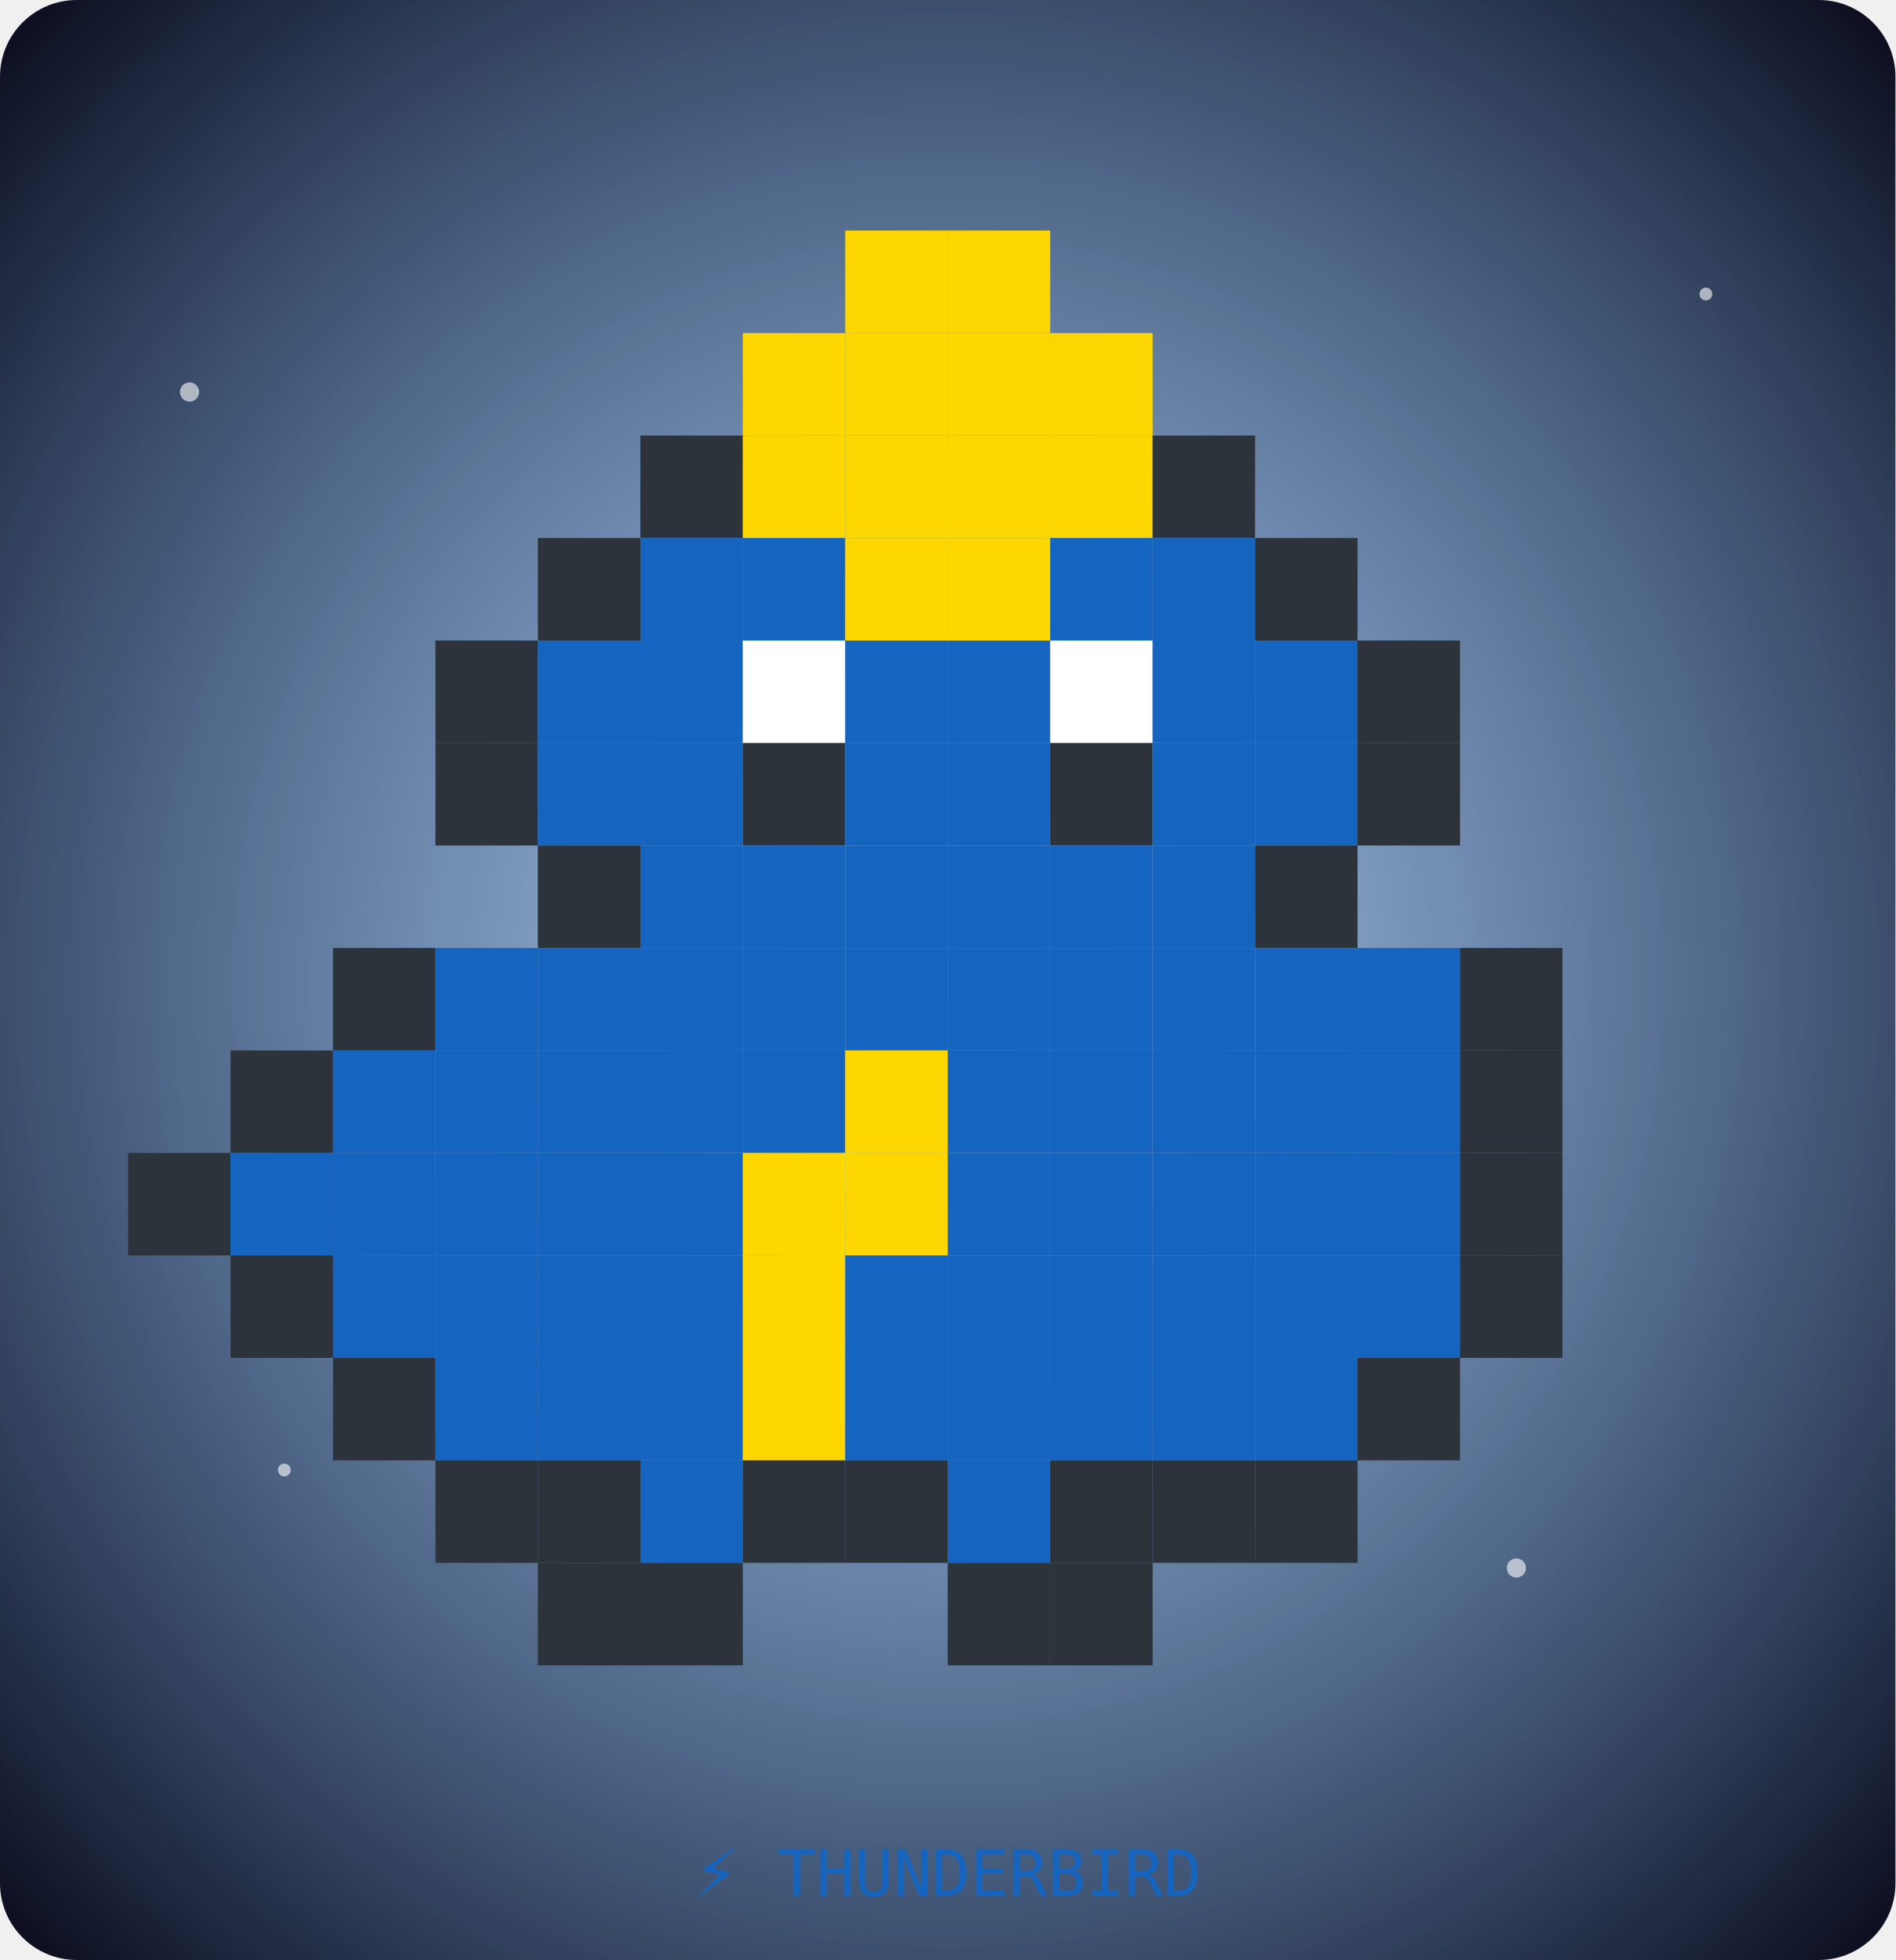
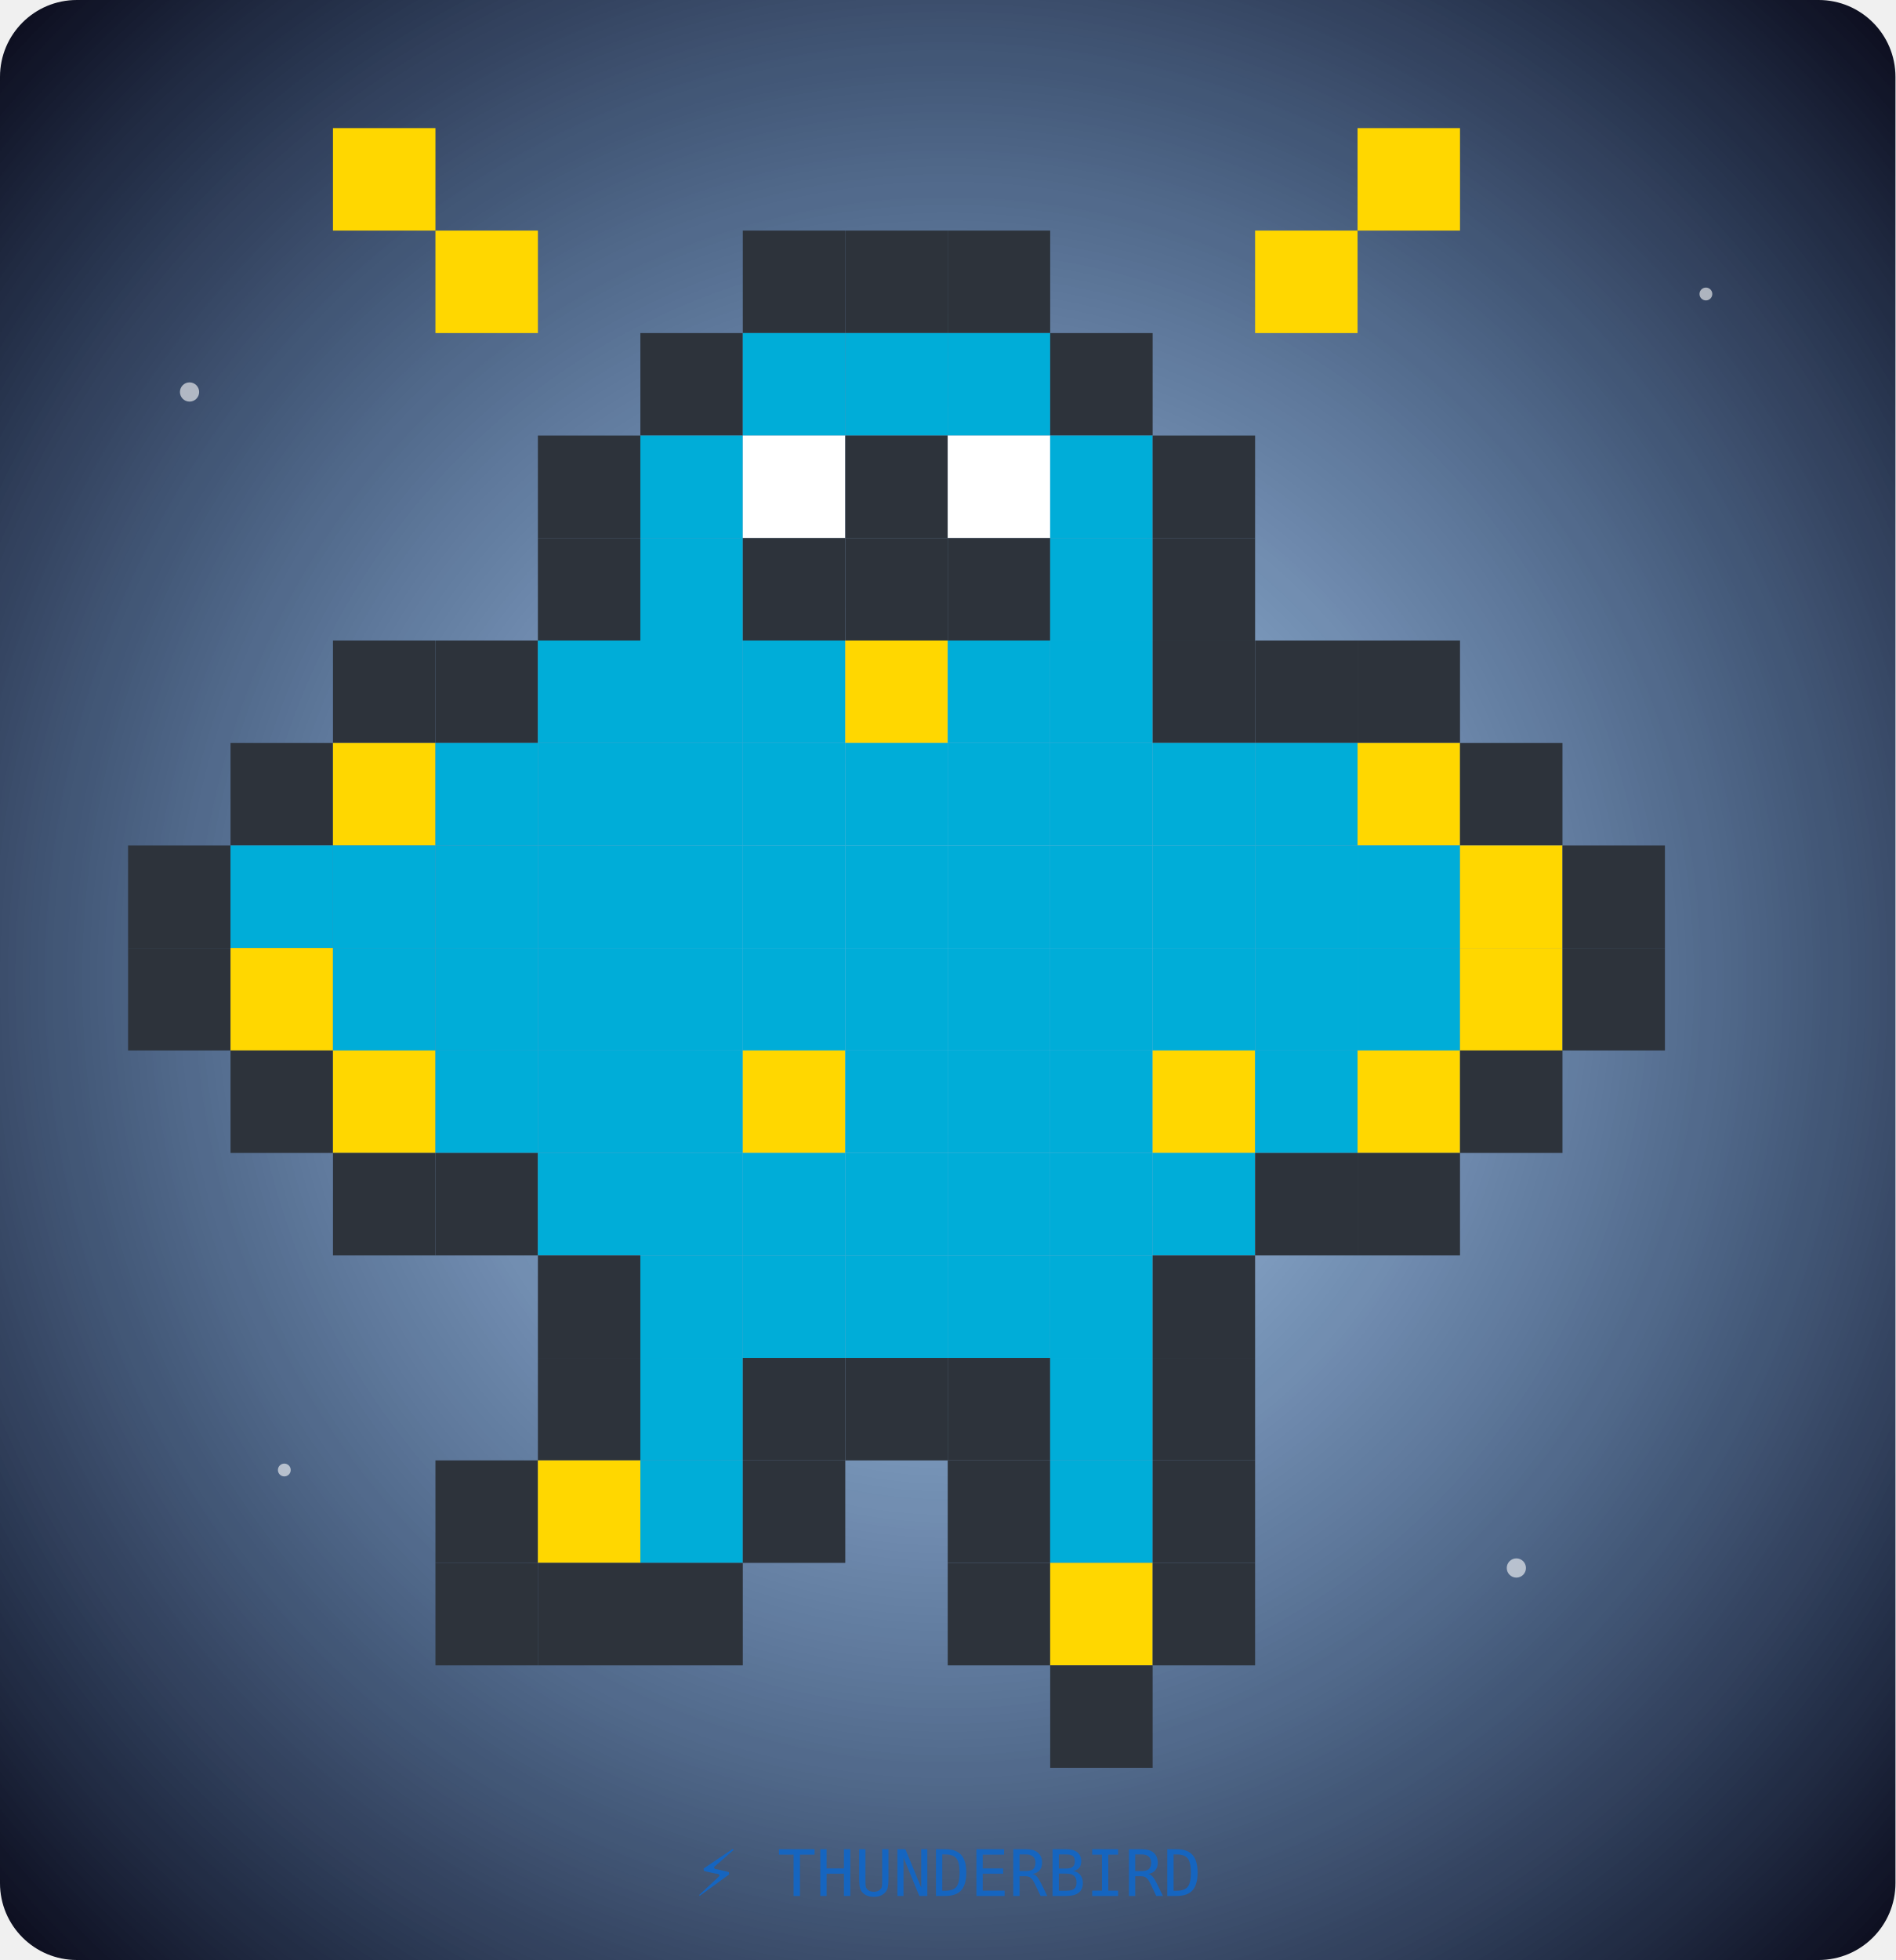
<svg xmlns="http://www.w3.org/2000/svg" width="296" height="306" viewBox="0 0 296 306">
  <style>.pet { transform-origin: center; }</style>
  <defs>
    <radialGradient id="mythical_thunderbird" cx="50%" cy="50%" r="70%">
      <stop offset="0%" style="stop-color:#1565c0;stop-opacity:0.3" />
      <stop offset="100%" style="stop-color:#0a0a1a;stop-opacity:1" />
    </radialGradient>
  </defs>
  <rect x="0" y="0" width="296" height="306" fill="url(#mythical_thunderbird)" rx="12" ry="12" />
  <g fill="#ffffff" opacity="0.6">
    <circle cx="29.6" cy="61.2" r="1.5">
      <animate attributeName="opacity" values="0.3;1;0.3" dur="2s" repeatCount="indefinite" />
    </circle>
    <circle cx="266.4" cy="45.9" r="1">
      <animate attributeName="opacity" values="0.5;1;0.5" dur="1.5s" repeatCount="indefinite" />
    </circle>
    <circle cx="236.8" cy="244.8" r="1.5">
      <animate attributeName="opacity" values="0.2;1;0.2" dur="2.5s" repeatCount="indefinite" />
    </circle>
    <circle cx="44.4" cy="229.5" r="1">
      <animate attributeName="opacity" values="0.6;1;0.6" dur="1.8s" repeatCount="indefinite" />
    </circle>
  </g>
  <g transform="translate(20, 20)">
    <g class="pet">
-       <rect x="112" y="16" width="16" height="16" fill="#FFD700" />
-       <rect x="128" y="16" width="16" height="16" fill="#FFD700" />
-       <rect x="96" y="32" width="16" height="16" fill="#FFD700" />
-       <rect x="112" y="32" width="16" height="16" fill="#FFD700" />
-       <rect x="128" y="32" width="16" height="16" fill="#FFD700" />
-       <rect x="144" y="32" width="16" height="16" fill="#FFD700" />
-       <rect x="80" y="48" width="16" height="16" fill="#2d333b" />
-       <rect x="96" y="48" width="16" height="16" fill="#FFD700" />
-       <rect x="112" y="48" width="16" height="16" fill="#FFD700" />
-       <rect x="128" y="48" width="16" height="16" fill="#FFD700" />
-       <rect x="144" y="48" width="16" height="16" fill="#FFD700" />
+       <rect x="32" y="0" width="16" height="16" fill="#FFD700" />
+       <rect x="192" y="0" width="16" height="16" fill="#FFD700" />
+       <rect x="48" y="16" width="16" height="16" fill="#FFD700" />
+       <rect x="96" y="16" width="16" height="16" fill="#2d333b" />
+       <rect x="112" y="16" width="16" height="16" fill="#2d333b" />
+       <rect x="128" y="16" width="16" height="16" fill="#2d333b" />
+       <rect x="176" y="16" width="16" height="16" fill="#FFD700" />
+       <rect x="80" y="32" width="16" height="16" fill="#2d333b" />
+       <rect x="96" y="32" width="16" height="16" fill="#00ADD8" />
+       <rect x="112" y="32" width="16" height="16" fill="#00ADD8" />
+       <rect x="128" y="32" width="16" height="16" fill="#00ADD8" />
+       <rect x="144" y="32" width="16" height="16" fill="#2d333b" />
+       <rect x="64" y="48" width="16" height="16" fill="#2d333b" />
+       <rect x="80" y="48" width="16" height="16" fill="#00ADD8" />
+       <rect x="96" y="48" width="16" height="16" fill="#ffffff" />
+       <rect x="112" y="48" width="16" height="16" fill="#2d333b" />
+       <rect x="128" y="48" width="16" height="16" fill="#ffffff" />
+       <rect x="144" y="48" width="16" height="16" fill="#00ADD8" />
      <rect x="160" y="48" width="16" height="16" fill="#2d333b" />
      <rect x="64" y="64" width="16" height="16" fill="#2d333b" />
-       <rect x="80" y="64" width="16" height="16" fill="#1565c0" />
-       <rect x="96" y="64" width="16" height="16" fill="#1565c0" />
-       <rect x="112" y="64" width="16" height="16" fill="#FFD700" />
-       <rect x="128" y="64" width="16" height="16" fill="#FFD700" />
-       <rect x="144" y="64" width="16" height="16" fill="#1565c0" />
-       <rect x="160" y="64" width="16" height="16" fill="#1565c0" />
-       <rect x="176" y="64" width="16" height="16" fill="#2d333b" />
+       <rect x="80" y="64" width="16" height="16" fill="#00ADD8" />
+       <rect x="96" y="64" width="16" height="16" fill="#2d333b" />
+       <rect x="112" y="64" width="16" height="16" fill="#2d333b" />
+       <rect x="128" y="64" width="16" height="16" fill="#2d333b" />
+       <rect x="144" y="64" width="16" height="16" fill="#00ADD8" />
+       <rect x="160" y="64" width="16" height="16" fill="#2d333b" />
+       <rect x="32" y="80" width="16" height="16" fill="#2d333b" />
      <rect x="48" y="80" width="16" height="16" fill="#2d333b" />
-       <rect x="64" y="80" width="16" height="16" fill="#1565c0" />
-       <rect x="80" y="80" width="16" height="16" fill="#1565c0" />
-       <rect x="96" y="80" width="16" height="16" fill="#ffffff" />
-       <rect x="112" y="80" width="16" height="16" fill="#1565c0" />
-       <rect x="128" y="80" width="16" height="16" fill="#1565c0" />
-       <rect x="144" y="80" width="16" height="16" fill="#ffffff" />
-       <rect x="160" y="80" width="16" height="16" fill="#1565c0" />
-       <rect x="176" y="80" width="16" height="16" fill="#1565c0" />
+       <rect x="64" y="80" width="16" height="16" fill="#00ADD8" />
+       <rect x="80" y="80" width="16" height="16" fill="#00ADD8" />
+       <rect x="96" y="80" width="16" height="16" fill="#00ADD8" />
+       <rect x="112" y="80" width="16" height="16" fill="#FFD700" />
+       <rect x="128" y="80" width="16" height="16" fill="#00ADD8" />
+       <rect x="144" y="80" width="16" height="16" fill="#00ADD8" />
+       <rect x="160" y="80" width="16" height="16" fill="#2d333b" />
+       <rect x="176" y="80" width="16" height="16" fill="#2d333b" />
      <rect x="192" y="80" width="16" height="16" fill="#2d333b" />
-       <rect x="48" y="96" width="16" height="16" fill="#2d333b" />
-       <rect x="64" y="96" width="16" height="16" fill="#1565c0" />
-       <rect x="80" y="96" width="16" height="16" fill="#1565c0" />
-       <rect x="96" y="96" width="16" height="16" fill="#2d333b" />
-       <rect x="112" y="96" width="16" height="16" fill="#1565c0" />
-       <rect x="128" y="96" width="16" height="16" fill="#1565c0" />
-       <rect x="144" y="96" width="16" height="16" fill="#2d333b" />
-       <rect x="160" y="96" width="16" height="16" fill="#1565c0" />
-       <rect x="176" y="96" width="16" height="16" fill="#1565c0" />
-       <rect x="192" y="96" width="16" height="16" fill="#2d333b" />
-       <rect x="64" y="112" width="16" height="16" fill="#2d333b" />
-       <rect x="80" y="112" width="16" height="16" fill="#1565c0" />
-       <rect x="96" y="112" width="16" height="16" fill="#1565c0" />
-       <rect x="112" y="112" width="16" height="16" fill="#1565c0" />
-       <rect x="128" y="112" width="16" height="16" fill="#1565c0" />
-       <rect x="144" y="112" width="16" height="16" fill="#1565c0" />
-       <rect x="160" y="112" width="16" height="16" fill="#1565c0" />
-       <rect x="176" y="112" width="16" height="16" fill="#2d333b" />
-       <rect x="32" y="128" width="16" height="16" fill="#2d333b" />
-       <rect x="48" y="128" width="16" height="16" fill="#1565c0" />
-       <rect x="64" y="128" width="16" height="16" fill="#1565c0" />
-       <rect x="80" y="128" width="16" height="16" fill="#1565c0" />
-       <rect x="96" y="128" width="16" height="16" fill="#1565c0" />
-       <rect x="112" y="128" width="16" height="16" fill="#1565c0" />
-       <rect x="128" y="128" width="16" height="16" fill="#1565c0" />
-       <rect x="144" y="128" width="16" height="16" fill="#1565c0" />
-       <rect x="160" y="128" width="16" height="16" fill="#1565c0" />
-       <rect x="176" y="128" width="16" height="16" fill="#1565c0" />
-       <rect x="192" y="128" width="16" height="16" fill="#1565c0" />
-       <rect x="208" y="128" width="16" height="16" fill="#2d333b" />
+       <rect x="16" y="96" width="16" height="16" fill="#2d333b" />
+       <rect x="32" y="96" width="16" height="16" fill="#FFD700" />
+       <rect x="48" y="96" width="16" height="16" fill="#00ADD8" />
+       <rect x="64" y="96" width="16" height="16" fill="#00ADD8" />
+       <rect x="80" y="96" width="16" height="16" fill="#00ADD8" />
+       <rect x="96" y="96" width="16" height="16" fill="#00ADD8" />
+       <rect x="112" y="96" width="16" height="16" fill="#00ADD8" />
+       <rect x="128" y="96" width="16" height="16" fill="#00ADD8" />
+       <rect x="144" y="96" width="16" height="16" fill="#00ADD8" />
+       <rect x="160" y="96" width="16" height="16" fill="#00ADD8" />
+       <rect x="176" y="96" width="16" height="16" fill="#00ADD8" />
+       <rect x="192" y="96" width="16" height="16" fill="#FFD700" />
+       <rect x="208" y="96" width="16" height="16" fill="#2d333b" />
+       <rect x="0" y="112" width="16" height="16" fill="#2d333b" />
+       <rect x="16" y="112" width="16" height="16" fill="#00ADD8" />
+       <rect x="32" y="112" width="16" height="16" fill="#00ADD8" />
+       <rect x="48" y="112" width="16" height="16" fill="#00ADD8" />
+       <rect x="64" y="112" width="16" height="16" fill="#00ADD8" />
+       <rect x="80" y="112" width="16" height="16" fill="#00ADD8" />
+       <rect x="96" y="112" width="16" height="16" fill="#00ADD8" />
+       <rect x="112" y="112" width="16" height="16" fill="#00ADD8" />
+       <rect x="128" y="112" width="16" height="16" fill="#00ADD8" />
+       <rect x="144" y="112" width="16" height="16" fill="#00ADD8" />
+       <rect x="160" y="112" width="16" height="16" fill="#00ADD8" />
+       <rect x="176" y="112" width="16" height="16" fill="#00ADD8" />
+       <rect x="192" y="112" width="16" height="16" fill="#00ADD8" />
+       <rect x="208" y="112" width="16" height="16" fill="#FFD700" />
+       <rect x="224" y="112" width="16" height="16" fill="#2d333b" />
+       <rect x="0" y="128" width="16" height="16" fill="#2d333b" />
+       <rect x="16" y="128" width="16" height="16" fill="#FFD700" />
+       <rect x="32" y="128" width="16" height="16" fill="#00ADD8" />
+       <rect x="48" y="128" width="16" height="16" fill="#00ADD8" />
+       <rect x="64" y="128" width="16" height="16" fill="#00ADD8" />
+       <rect x="80" y="128" width="16" height="16" fill="#00ADD8" />
+       <rect x="96" y="128" width="16" height="16" fill="#00ADD8" />
+       <rect x="112" y="128" width="16" height="16" fill="#00ADD8" />
+       <rect x="128" y="128" width="16" height="16" fill="#00ADD8" />
+       <rect x="144" y="128" width="16" height="16" fill="#00ADD8" />
+       <rect x="160" y="128" width="16" height="16" fill="#00ADD8" />
+       <rect x="176" y="128" width="16" height="16" fill="#00ADD8" />
+       <rect x="192" y="128" width="16" height="16" fill="#00ADD8" />
+       <rect x="208" y="128" width="16" height="16" fill="#FFD700" />
+       <rect x="224" y="128" width="16" height="16" fill="#2d333b" />
      <rect x="16" y="144" width="16" height="16" fill="#2d333b" />
-       <rect x="32" y="144" width="16" height="16" fill="#1565c0" />
-       <rect x="48" y="144" width="16" height="16" fill="#1565c0" />
-       <rect x="64" y="144" width="16" height="16" fill="#1565c0" />
-       <rect x="80" y="144" width="16" height="16" fill="#1565c0" />
-       <rect x="96" y="144" width="16" height="16" fill="#1565c0" />
-       <rect x="112" y="144" width="16" height="16" fill="#FFD700" />
-       <rect x="128" y="144" width="16" height="16" fill="#1565c0" />
-       <rect x="144" y="144" width="16" height="16" fill="#1565c0" />
-       <rect x="160" y="144" width="16" height="16" fill="#1565c0" />
-       <rect x="176" y="144" width="16" height="16" fill="#1565c0" />
-       <rect x="192" y="144" width="16" height="16" fill="#1565c0" />
+       <rect x="32" y="144" width="16" height="16" fill="#FFD700" />
+       <rect x="48" y="144" width="16" height="16" fill="#00ADD8" />
+       <rect x="64" y="144" width="16" height="16" fill="#00ADD8" />
+       <rect x="80" y="144" width="16" height="16" fill="#00ADD8" />
+       <rect x="96" y="144" width="16" height="16" fill="#FFD700" />
+       <rect x="112" y="144" width="16" height="16" fill="#00ADD8" />
+       <rect x="128" y="144" width="16" height="16" fill="#00ADD8" />
+       <rect x="144" y="144" width="16" height="16" fill="#00ADD8" />
+       <rect x="160" y="144" width="16" height="16" fill="#FFD700" />
+       <rect x="176" y="144" width="16" height="16" fill="#00ADD8" />
+       <rect x="192" y="144" width="16" height="16" fill="#FFD700" />
      <rect x="208" y="144" width="16" height="16" fill="#2d333b" />
-       <rect x="0" y="160" width="16" height="16" fill="#2d333b" />
-       <rect x="16" y="160" width="16" height="16" fill="#1565c0" />
-       <rect x="32" y="160" width="16" height="16" fill="#1565c0" />
-       <rect x="48" y="160" width="16" height="16" fill="#1565c0" />
-       <rect x="64" y="160" width="16" height="16" fill="#1565c0" />
-       <rect x="80" y="160" width="16" height="16" fill="#1565c0" />
-       <rect x="96" y="160" width="16" height="16" fill="#FFD700" />
-       <rect x="112" y="160" width="16" height="16" fill="#FFD700" />
-       <rect x="128" y="160" width="16" height="16" fill="#1565c0" />
-       <rect x="144" y="160" width="16" height="16" fill="#1565c0" />
-       <rect x="160" y="160" width="16" height="16" fill="#1565c0" />
-       <rect x="176" y="160" width="16" height="16" fill="#1565c0" />
-       <rect x="192" y="160" width="16" height="16" fill="#1565c0" />
-       <rect x="208" y="160" width="16" height="16" fill="#2d333b" />
-       <rect x="16" y="176" width="16" height="16" fill="#2d333b" />
-       <rect x="32" y="176" width="16" height="16" fill="#1565c0" />
-       <rect x="48" y="176" width="16" height="16" fill="#1565c0" />
-       <rect x="64" y="176" width="16" height="16" fill="#1565c0" />
-       <rect x="80" y="176" width="16" height="16" fill="#1565c0" />
-       <rect x="96" y="176" width="16" height="16" fill="#FFD700" />
-       <rect x="112" y="176" width="16" height="16" fill="#1565c0" />
-       <rect x="128" y="176" width="16" height="16" fill="#1565c0" />
-       <rect x="144" y="176" width="16" height="16" fill="#1565c0" />
-       <rect x="160" y="176" width="16" height="16" fill="#1565c0" />
-       <rect x="176" y="176" width="16" height="16" fill="#1565c0" />
-       <rect x="192" y="176" width="16" height="16" fill="#1565c0" />
-       <rect x="208" y="176" width="16" height="16" fill="#2d333b" />
-       <rect x="32" y="192" width="16" height="16" fill="#2d333b" />
-       <rect x="48" y="192" width="16" height="16" fill="#1565c0" />
-       <rect x="64" y="192" width="16" height="16" fill="#1565c0" />
-       <rect x="80" y="192" width="16" height="16" fill="#1565c0" />
-       <rect x="96" y="192" width="16" height="16" fill="#FFD700" />
-       <rect x="112" y="192" width="16" height="16" fill="#1565c0" />
-       <rect x="128" y="192" width="16" height="16" fill="#1565c0" />
-       <rect x="144" y="192" width="16" height="16" fill="#1565c0" />
-       <rect x="160" y="192" width="16" height="16" fill="#1565c0" />
-       <rect x="176" y="192" width="16" height="16" fill="#1565c0" />
-       <rect x="192" y="192" width="16" height="16" fill="#2d333b" />
+       <rect x="32" y="160" width="16" height="16" fill="#2d333b" />
+       <rect x="48" y="160" width="16" height="16" fill="#2d333b" />
+       <rect x="64" y="160" width="16" height="16" fill="#00ADD8" />
+       <rect x="80" y="160" width="16" height="16" fill="#00ADD8" />
+       <rect x="96" y="160" width="16" height="16" fill="#00ADD8" />
+       <rect x="112" y="160" width="16" height="16" fill="#00ADD8" />
+       <rect x="128" y="160" width="16" height="16" fill="#00ADD8" />
+       <rect x="144" y="160" width="16" height="16" fill="#00ADD8" />
+       <rect x="160" y="160" width="16" height="16" fill="#00ADD8" />
+       <rect x="176" y="160" width="16" height="16" fill="#2d333b" />
+       <rect x="192" y="160" width="16" height="16" fill="#2d333b" />
+       <rect x="64" y="176" width="16" height="16" fill="#2d333b" />
+       <rect x="80" y="176" width="16" height="16" fill="#00ADD8" />
+       <rect x="96" y="176" width="16" height="16" fill="#00ADD8" />
+       <rect x="112" y="176" width="16" height="16" fill="#00ADD8" />
+       <rect x="128" y="176" width="16" height="16" fill="#00ADD8" />
+       <rect x="144" y="176" width="16" height="16" fill="#00ADD8" />
+       <rect x="160" y="176" width="16" height="16" fill="#2d333b" />
+       <rect x="64" y="192" width="16" height="16" fill="#2d333b" />
+       <rect x="80" y="192" width="16" height="16" fill="#00ADD8" />
+       <rect x="96" y="192" width="16" height="16" fill="#2d333b" />
+       <rect x="112" y="192" width="16" height="16" fill="#2d333b" />
+       <rect x="128" y="192" width="16" height="16" fill="#2d333b" />
+       <rect x="144" y="192" width="16" height="16" fill="#00ADD8" />
+       <rect x="160" y="192" width="16" height="16" fill="#2d333b" />
      <rect x="48" y="208" width="16" height="16" fill="#2d333b" />
-       <rect x="64" y="208" width="16" height="16" fill="#2d333b" />
-       <rect x="80" y="208" width="16" height="16" fill="#1565c0" />
+       <rect x="64" y="208" width="16" height="16" fill="#FFD700" />
+       <rect x="80" y="208" width="16" height="16" fill="#00ADD8" />
      <rect x="96" y="208" width="16" height="16" fill="#2d333b" />
-       <rect x="112" y="208" width="16" height="16" fill="#2d333b" />
-       <rect x="128" y="208" width="16" height="16" fill="#1565c0" />
-       <rect x="144" y="208" width="16" height="16" fill="#2d333b" />
+       <rect x="128" y="208" width="16" height="16" fill="#2d333b" />
+       <rect x="144" y="208" width="16" height="16" fill="#00ADD8" />
      <rect x="160" y="208" width="16" height="16" fill="#2d333b" />
-       <rect x="176" y="208" width="16" height="16" fill="#2d333b" />
+       <rect x="48" y="224" width="16" height="16" fill="#2d333b" />
      <rect x="64" y="224" width="16" height="16" fill="#2d333b" />
      <rect x="80" y="224" width="16" height="16" fill="#2d333b" />
      <rect x="128" y="224" width="16" height="16" fill="#2d333b" />
-       <rect x="144" y="224" width="16" height="16" fill="#2d333b" />
+       <rect x="144" y="224" width="16" height="16" fill="#FFD700" />
+       <rect x="160" y="224" width="16" height="16" fill="#2d333b" />
+       <rect x="144" y="240" width="16" height="16" fill="#2d333b" />
      <animateTransform attributeName="transform" type="translate" values="0 0; 0 -6; 0 0" dur="1.5s" repeatCount="indefinite" />
    </g>
  </g>
  <text x="50%" y="296" text-anchor="middle" font-family="monospace" font-size="10" fill="#1565c0">⚡ THUNDERBIRD</text>
</svg>
